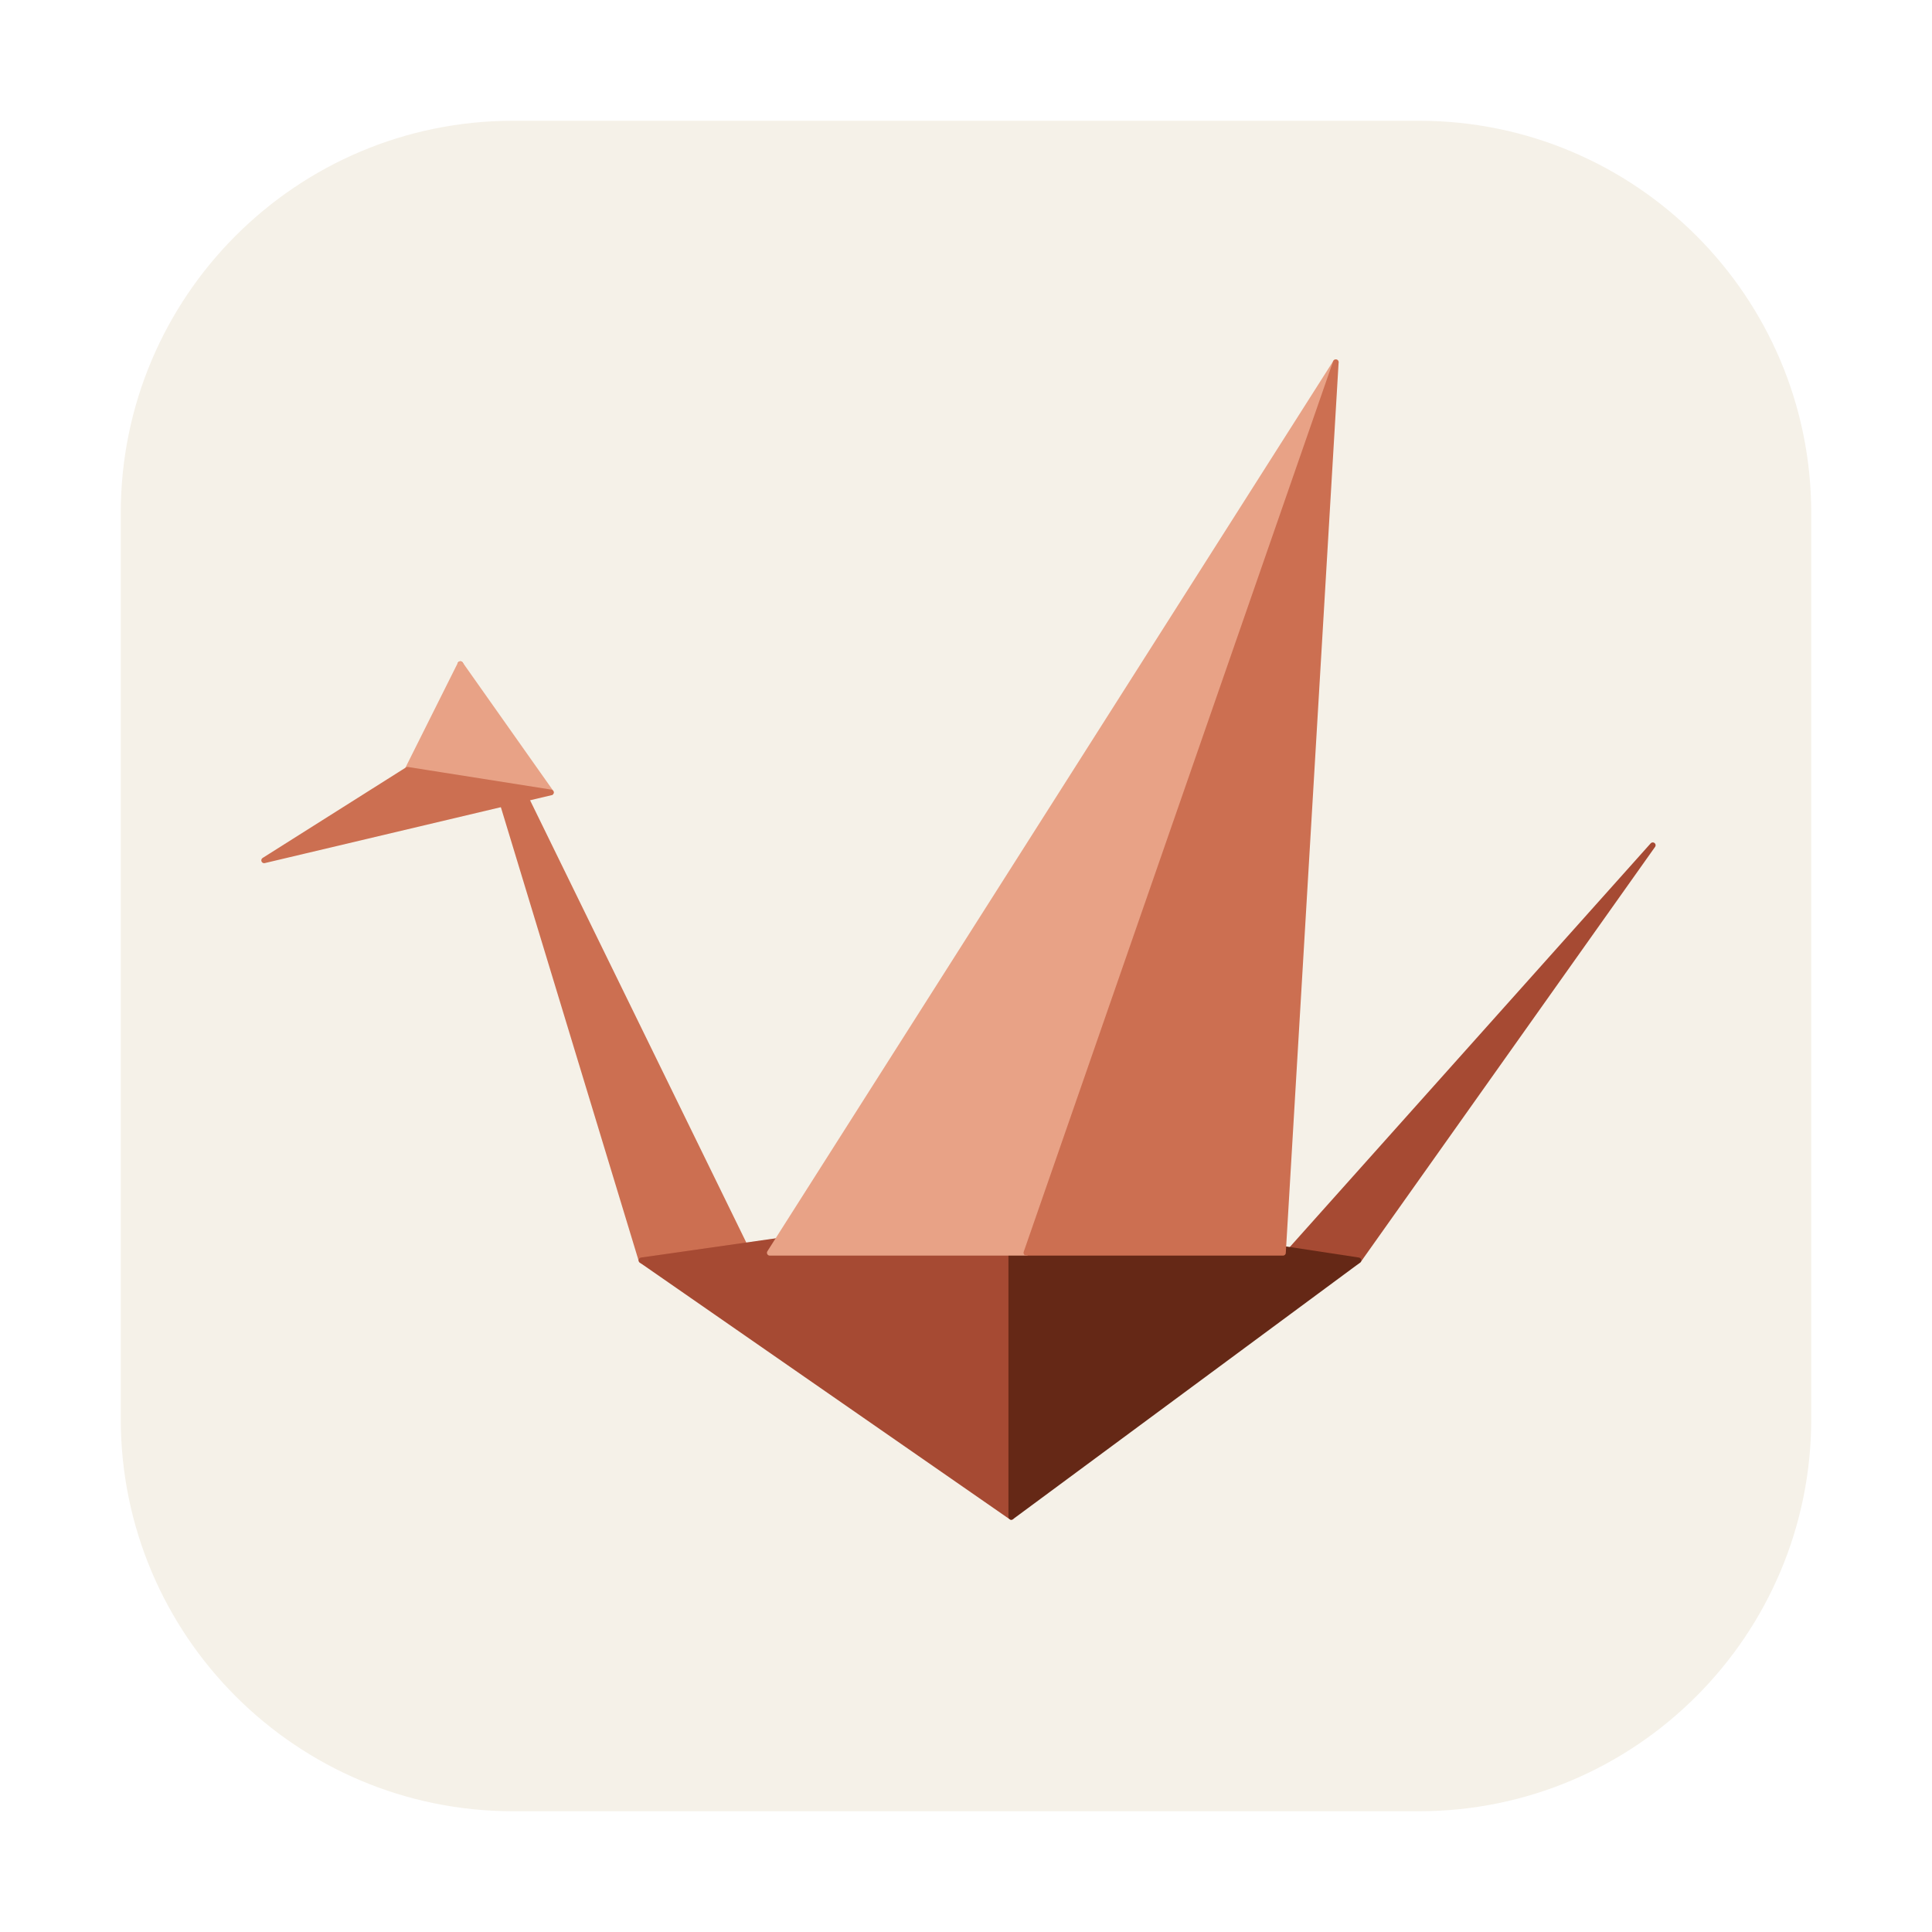
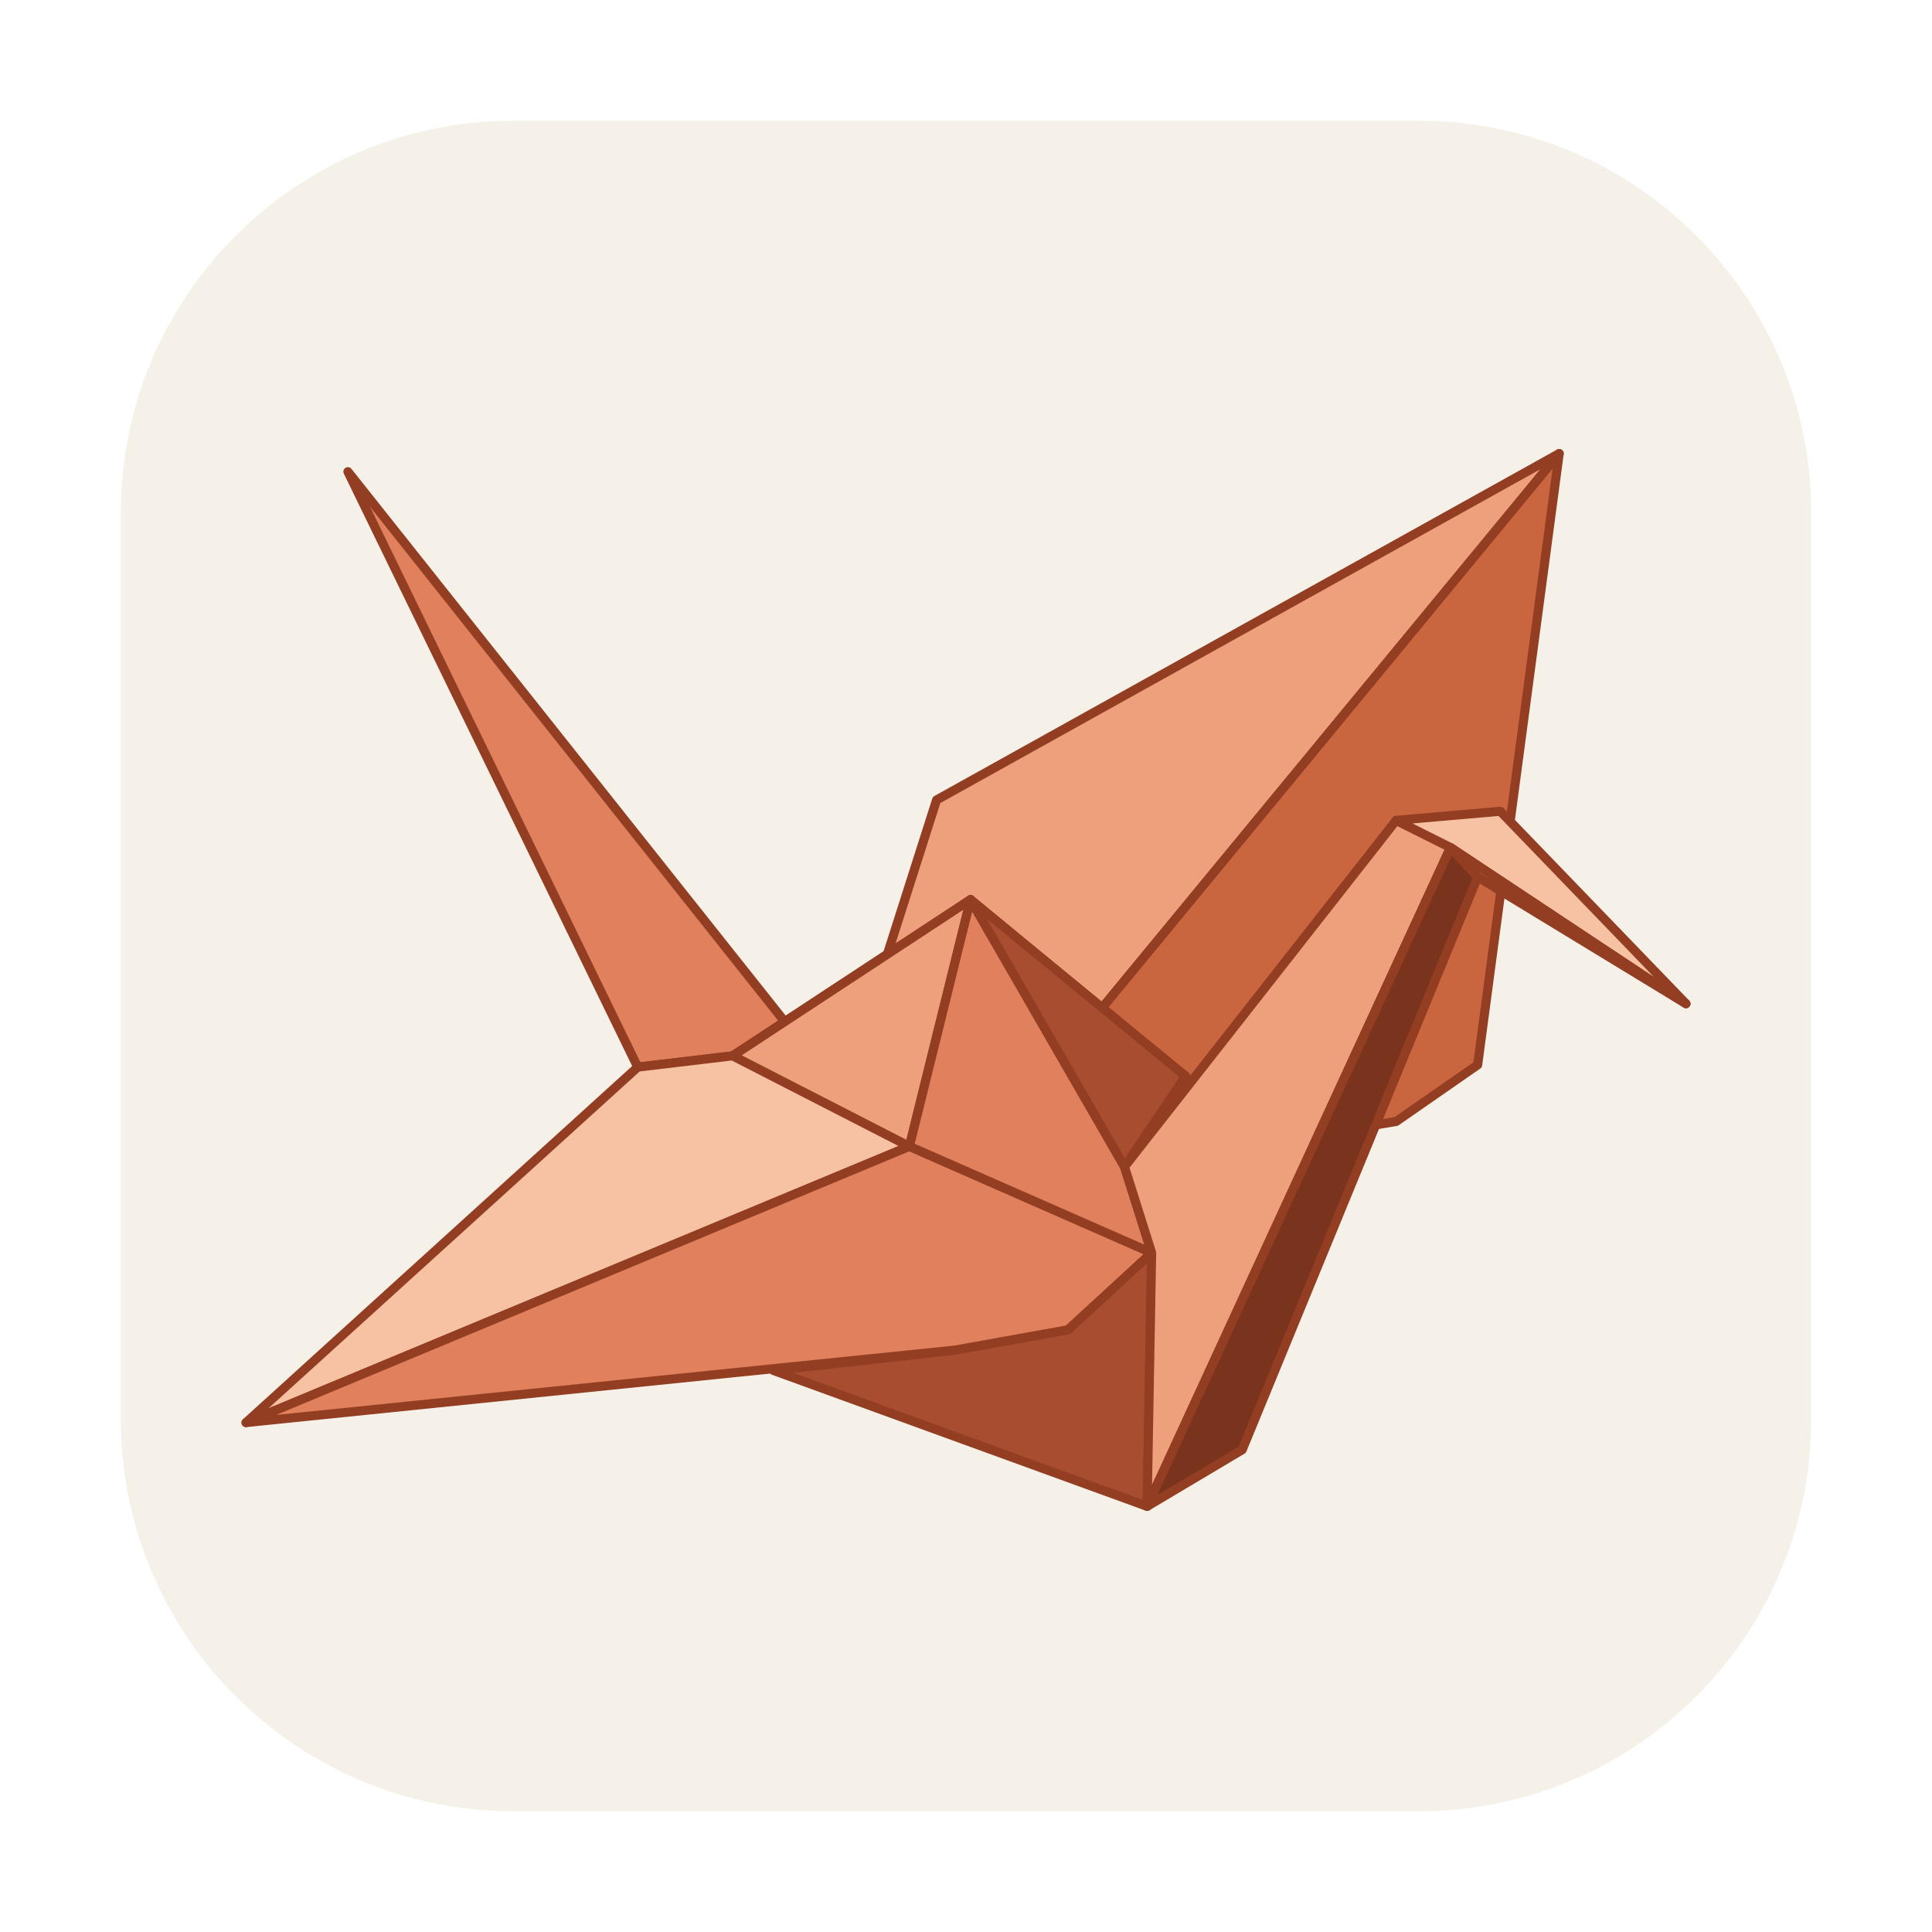
<svg xmlns="http://www.w3.org/2000/svg" viewBox="0 0 512 512">
  <rect x="32" y="32" width="448" height="448" rx="104" fill="#f5f1e8" />
-   <g transform="translate(10 30)" stroke-width="1.5" stroke-linejoin="round">
-     <polygon points="350,304 310,326 428,194" fill="#a64a33" stroke="#a64a33" />
-     <polygon points="160,304 200,326 112,146" fill="#cc6f51" stroke="#cc6f51" />
-     <polygon points="112,146 136,180 98,174" fill="#e8a286" stroke="#e8a286" />
-     <polygon points="98,174 136,180 60,198" fill="#cc6f51" stroke="#cc6f51" />
-     <polygon points="160,304 258,290 258,372" fill="#a64a33" stroke="#a64a33" />
-     <polygon points="258,290 350,304 258,372" fill="#652816" stroke="#652816" />
-     <polygon points="194,302 262,302 344,66" fill="#e8a286" stroke="#e8a286" />
-     <polygon points="262,302 330,302 344,66" fill="#cc6f51" stroke="#cc6f51" />
+   <g transform="translate(256 260) scale(0.6) translate(-400 -358)" stroke="#933d22" stroke-width="4" stroke-linejoin="round">
+     <polygon points="127,133 320,376 297,391 255,396" fill="#e0805c" />
+     <polygon points="320,376 365,347 387,278 662,125 460,370 402,322 297,391" fill="#eea07c" />
+     <polygon points="662,125 626,395 590,420 470,440 497,400 460,370" fill="#c9653f" />
+     <polygon points="315,530 395,521 445,512 482,478 480,590" fill="#a84d2f" />
+     <polygon points="82,553 255,396 297,391 375,431" fill="#f7c2a4" />
+     <polygon points="82,553 375,431 482,478 445,512 395,521" fill="#e0805c" />
+     <polygon points="297,391 402,322 375,431" fill="#eea07c" />
+     <polygon points="402,322 470,440 482,478 375,431" fill="#e0805c" />
+     <polygon points="402,322 497,400 470,440" fill="#a84d2f" />
+     <polygon points="482,478 470,440 590,287 614,299 480,590" fill="#eea07c" />
+     <polygon points="480,590 614,299 626,312 522,565" fill="#7a331c" />
+     <polygon points="590,287 636,283 718,368 614,299" fill="#f7c2a4" />
+     <polygon points="614,299 718,368 626,312" fill="#c9653f" />
  </g>
</svg>
